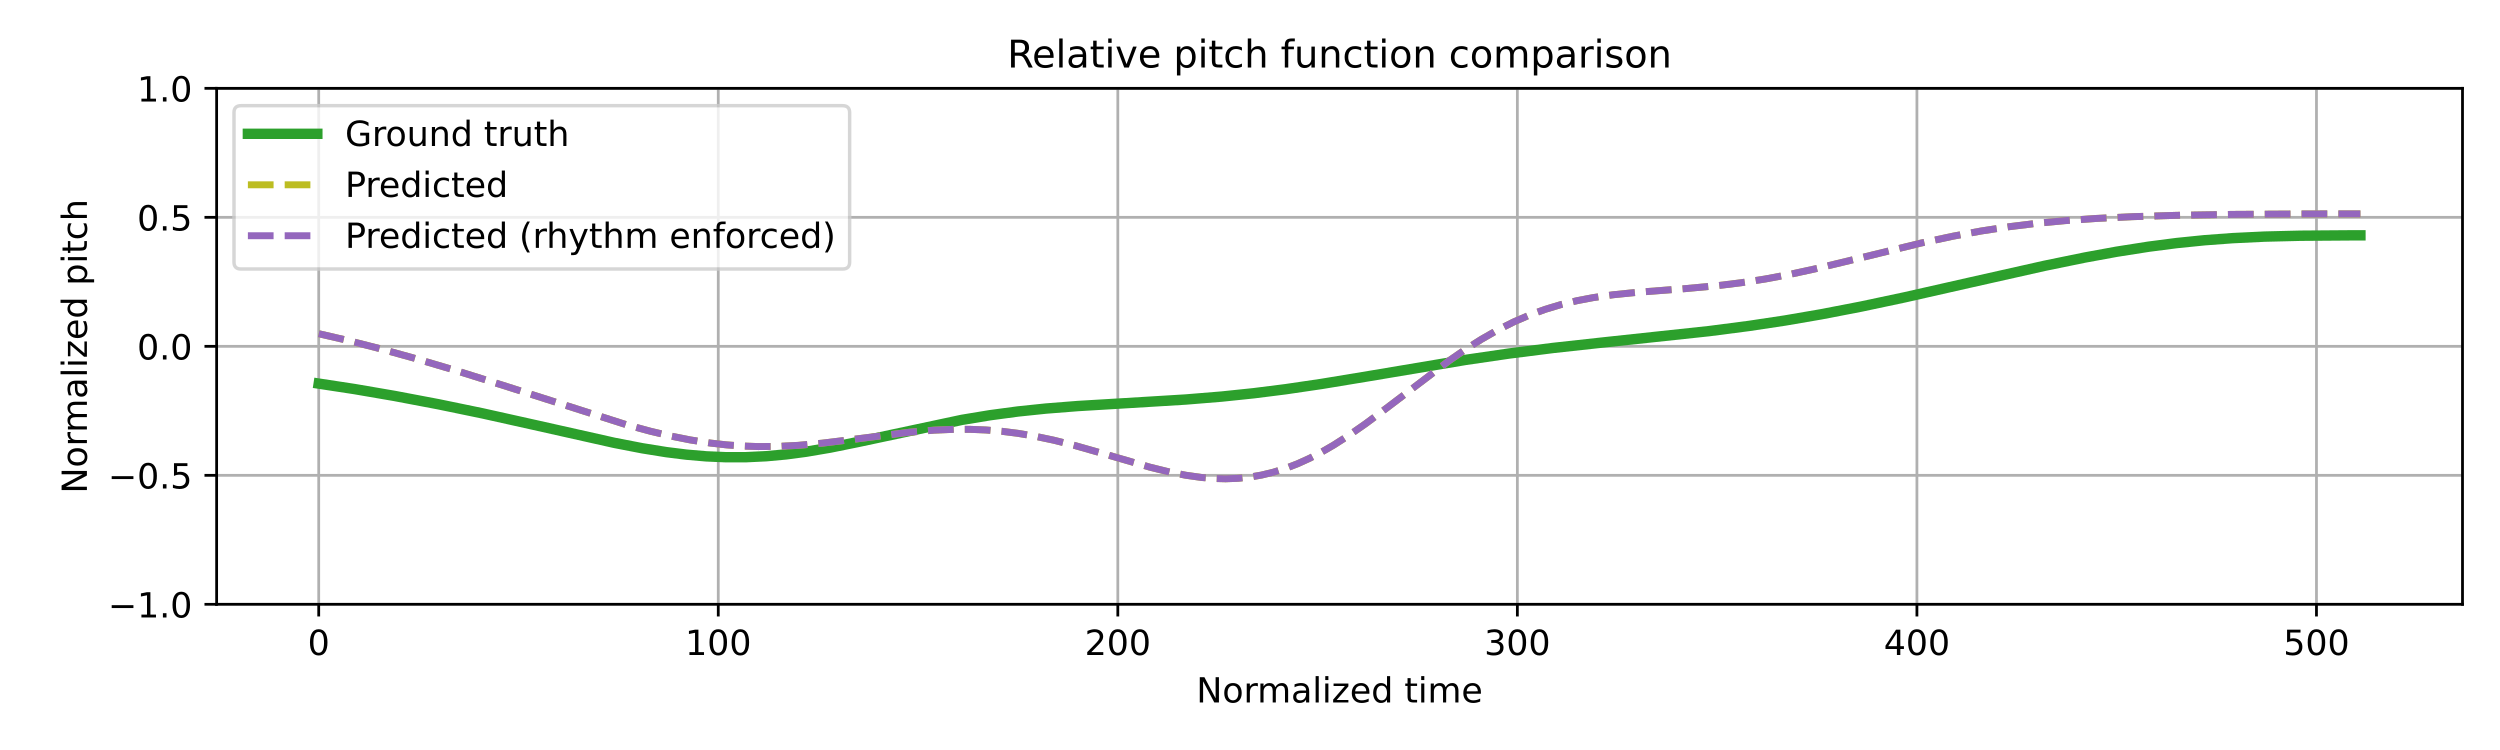
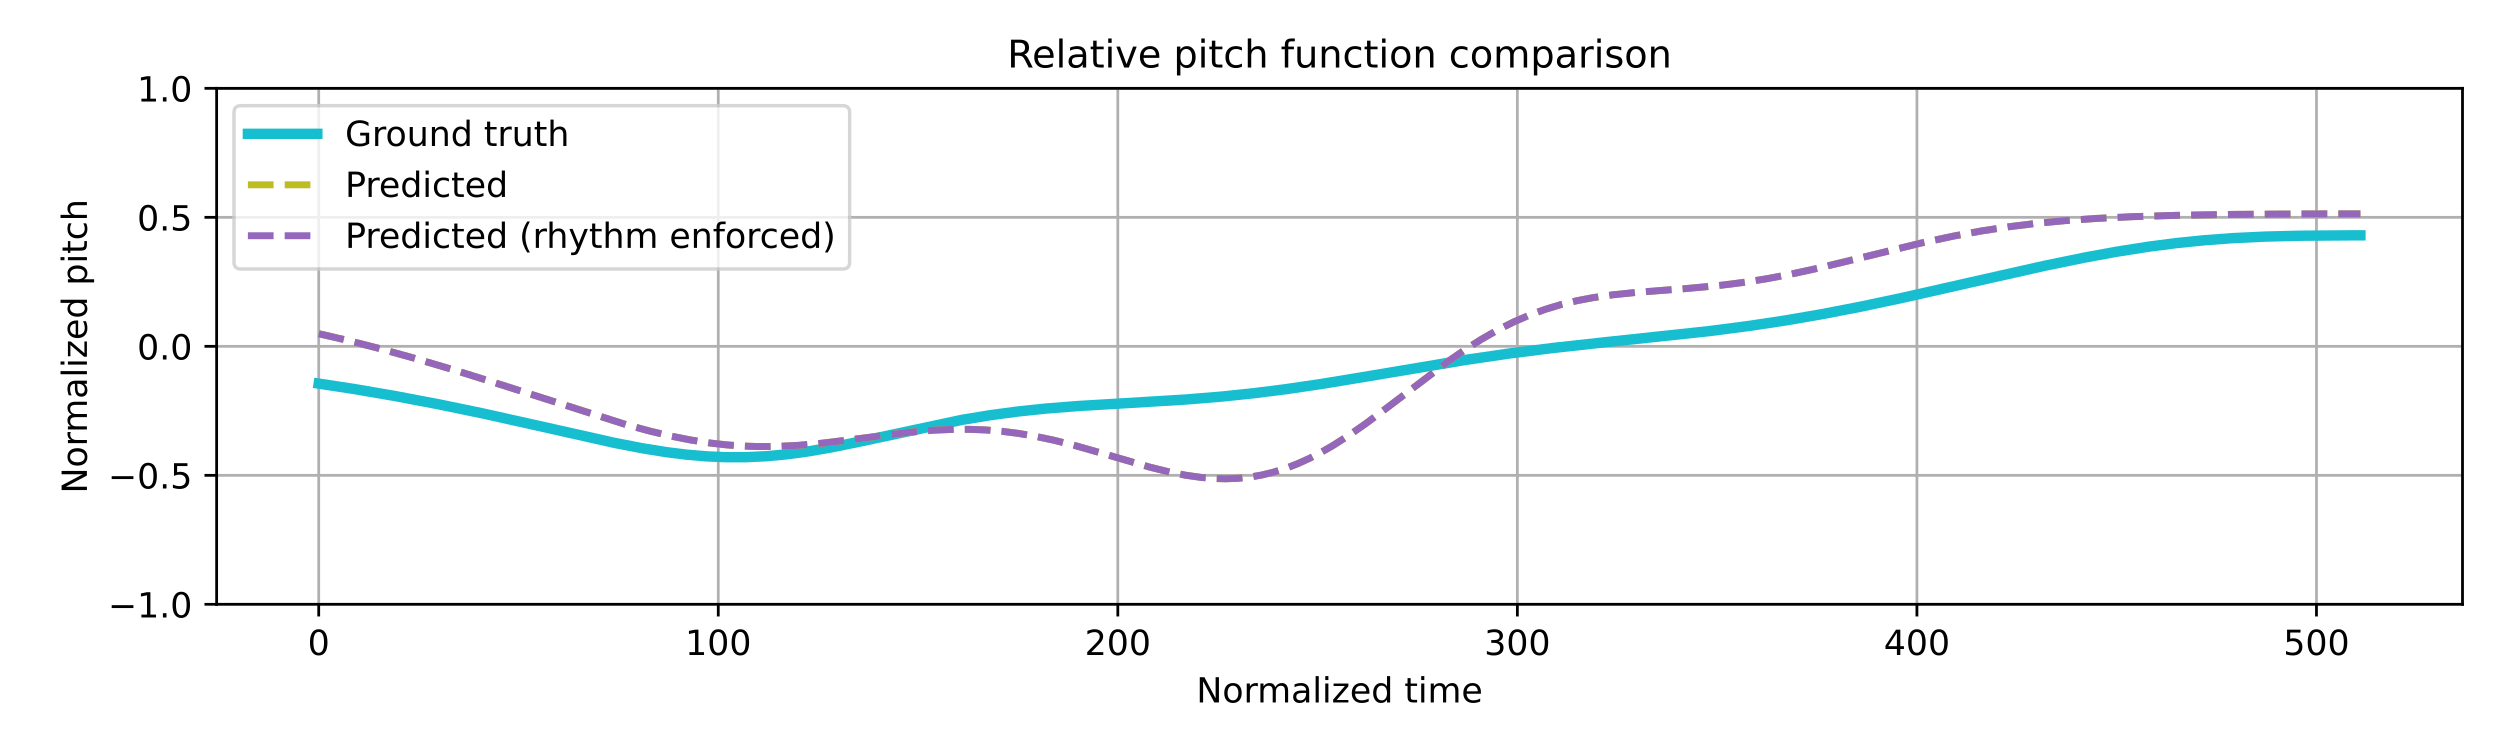
<svg xmlns="http://www.w3.org/2000/svg" xmlns:xlink="http://www.w3.org/1999/xlink" width="720pt" height="216pt" viewBox="0 0 720 216" version="1.1">
  <defs>
    <style type="text/css">*{stroke-linejoin: round; stroke-linecap: butt}</style>
  </defs>
  <g id="figure_1">
    <g id="patch_1">
      <path d="M 0 216  L 720 216  L 720 0  L 0 0  z " style="fill: #ffffff" />
    </g>
    <g id="axes_1">
      <g id="patch_2">
        <path d="M 62.39 174.04  L 709.2 174.04  L 709.2 25.44  L 62.39 25.44  z " style="fill: #ffffff" />
      </g>
      <g id="matplotlib.axis_1">
        <g id="xtick_1">
          <g id="line2d_1">
-             <path d="M 91.79 174.04  L 91.79 25.44  " clip-path="url(#pb39cf74cea)" style="fill: none; stroke: #b0b0b0; stroke-width: 0.8; stroke-linecap: square" />
+             <path d="M 91.79 174.04  L 91.79 25.44  " clip-path="url(#p063609a5bb)" style="fill: none; stroke: #b0b0b0; stroke-width: 0.8; stroke-linecap: square" />
          </g>
          <g id="line2d_2">
            <defs>
-               <path id="mb6372403ab" d="M 0 0  L 0 3.5  " style="stroke: #000000; stroke-width: 0.8" />
-             </defs>
-             <g>
-               <use xlink:href="#mb6372403ab" x="91.79" y="174.04" style="stroke: #000000; stroke-width: 0.8" />
+               <path id="mc575a14ec5" d="M 0 0  L 0 3.5  " style="stroke: #000000; stroke-width: 0.8" />
+             </defs>
+             <g>
+               <use xlink:href="#mc575a14ec5" x="91.79" y="174.04" style="stroke: #000000; stroke-width: 0.8" />
            </g>
          </g>
          <g id="text_1">
            <g transform="translate(88.60921 188.6384) scale(0.1 -0.1)">
              <defs>
                <path id="DejaVuSans-30" d="M 2034 4250  Q 1547 4250 1301 3770  Q 1056 3291 1056 2328  Q 1056 1369 1301 889  Q 1547 409 2034 409  Q 2525 409 2770 889  Q 3016 1369 3016 2328  Q 3016 3291 2770 3770  Q 2525 4250 2034 4250  z M 2034 4750  Q 2819 4750 3233 4129  Q 3647 3509 3647 2328  Q 3647 1150 3233 529  Q 2819 -91 2034 -91  Q 1250 -91 836 529  Q 422 1150 422 2328  Q 422 3509 836 4129  Q 1250 4750 2034 4750  z " transform="scale(0.015625)" />
              </defs>
              <use xlink:href="#DejaVuSans-30" />
            </g>
          </g>
        </g>
        <g id="xtick_2">
          <g id="line2d_3">
-             <path d="M 206.861 174.04  L 206.861 25.44  " clip-path="url(#pb39cf74cea)" style="fill: none; stroke: #b0b0b0; stroke-width: 0.8; stroke-linecap: square" />
+             <path d="M 206.861 174.04  L 206.861 25.44  " clip-path="url(#p063609a5bb)" style="fill: none; stroke: #b0b0b0; stroke-width: 0.8; stroke-linecap: square" />
          </g>
          <g id="line2d_4">
            <g>
-               <use xlink:href="#mb6372403ab" x="206.861" y="174.04" style="stroke: #000000; stroke-width: 0.8" />
+               <use xlink:href="#mc575a14ec5" x="206.861" y="174.04" style="stroke: #000000; stroke-width: 0.8" />
            </g>
          </g>
          <g id="text_2">
            <g transform="translate(197.317 188.6384) scale(0.1 -0.1)">
              <defs>
                <path id="DejaVuSans-31" d="M 794 531  L 1825 531  L 1825 4091  L 703 3866  L 703 4441  L 1819 4666  L 2450 4666  L 2450 531  L 3481 531  L 3481 0  L 794 0  L 794 531  z " transform="scale(0.015625)" />
              </defs>
              <use xlink:href="#DejaVuSans-31" />
              <use xlink:href="#DejaVuSans-30" transform="translate(63.62305 0)" />
              <use xlink:href="#DejaVuSans-30" transform="translate(127.2461 0)" />
            </g>
          </g>
        </g>
        <g id="xtick_3">
          <g id="line2d_5">
-             <path d="M 321.931 174.04  L 321.931 25.44  " clip-path="url(#pb39cf74cea)" style="fill: none; stroke: #b0b0b0; stroke-width: 0.8; stroke-linecap: square" />
+             <path d="M 321.931 174.04  L 321.931 25.44  " clip-path="url(#p063609a5bb)" style="fill: none; stroke: #b0b0b0; stroke-width: 0.8; stroke-linecap: square" />
          </g>
          <g id="line2d_6">
            <g>
-               <use xlink:href="#mb6372403ab" x="321.931" y="174.04" style="stroke: #000000; stroke-width: 0.8" />
+               <use xlink:href="#mc575a14ec5" x="321.931" y="174.04" style="stroke: #000000; stroke-width: 0.8" />
            </g>
          </g>
          <g id="text_3">
            <g transform="translate(312.3872 188.6384) scale(0.1 -0.1)">
              <defs>
                <path id="DejaVuSans-32" d="M 1228 531  L 3431 531  L 3431 0  L 469 0  L 469 531  Q 828 903 1448 1529  Q 2069 2156 2228 2338  Q 2531 2678 2651 2914  Q 2772 3150 2772 3378  Q 2772 3750 2511 3984  Q 2250 4219 1831 4219  Q 1534 4219 1204 4116  Q 875 4013 500 3803  L 500 4441  Q 881 4594 1212 4672  Q 1544 4750 1819 4750  Q 2544 4750 2975 4387  Q 3406 4025 3406 3419  Q 3406 3131 3298 2873  Q 3191 2616 2906 2266  Q 2828 2175 2409 1742  Q 1991 1309 1228 531  z " transform="scale(0.015625)" />
              </defs>
              <use xlink:href="#DejaVuSans-32" />
              <use xlink:href="#DejaVuSans-30" transform="translate(63.62305 0)" />
              <use xlink:href="#DejaVuSans-30" transform="translate(127.2461 0)" />
            </g>
          </g>
        </g>
        <g id="xtick_4">
          <g id="line2d_7">
-             <path d="M 437.001 174.04  L 437.001 25.44  " clip-path="url(#pb39cf74cea)" style="fill: none; stroke: #b0b0b0; stroke-width: 0.8; stroke-linecap: square" />
+             <path d="M 437.001 174.04  L 437.001 25.44  " clip-path="url(#p063609a5bb)" style="fill: none; stroke: #b0b0b0; stroke-width: 0.8; stroke-linecap: square" />
          </g>
          <g id="line2d_8">
            <g>
-               <use xlink:href="#mb6372403ab" x="437.001" y="174.04" style="stroke: #000000; stroke-width: 0.8" />
+               <use xlink:href="#mc575a14ec5" x="437.001" y="174.04" style="stroke: #000000; stroke-width: 0.8" />
            </g>
          </g>
          <g id="text_4">
            <g transform="translate(427.4575 188.6384) scale(0.1 -0.1)">
              <defs>
                <path id="DejaVuSans-33" d="M 2597 2516  Q 3050 2419 3304 2112  Q 3559 1806 3559 1356  Q 3559 666 3084 287  Q 2609 -91 1734 -91  Q 1441 -91 1130 -33  Q 819 25 488 141  L 488 750  Q 750 597 1062 519  Q 1375 441 1716 441  Q 2309 441 2620 675  Q 2931 909 2931 1356  Q 2931 1769 2642 2001  Q 2353 2234 1838 2234  L 1294 2234  L 1294 2753  L 1863 2753  Q 2328 2753 2575 2939  Q 2822 3125 2822 3475  Q 2822 3834 2567 4026  Q 2313 4219 1838 4219  Q 1578 4219 1281 4162  Q 984 4106 628 3988  L 628 4550  Q 988 4650 1302 4700  Q 1616 4750 1894 4750  Q 2613 4750 3031 4423  Q 3450 4097 3450 3541  Q 3450 3153 3228 2886  Q 3006 2619 2597 2516  z " transform="scale(0.015625)" />
              </defs>
              <use xlink:href="#DejaVuSans-33" />
              <use xlink:href="#DejaVuSans-30" transform="translate(63.62305 0)" />
              <use xlink:href="#DejaVuSans-30" transform="translate(127.2461 0)" />
            </g>
          </g>
        </g>
        <g id="xtick_5">
          <g id="line2d_9">
-             <path d="M 552.072 174.04  L 552.072 25.44  " clip-path="url(#pb39cf74cea)" style="fill: none; stroke: #b0b0b0; stroke-width: 0.8; stroke-linecap: square" />
+             <path d="M 552.072 174.04  L 552.072 25.44  " clip-path="url(#p063609a5bb)" style="fill: none; stroke: #b0b0b0; stroke-width: 0.8; stroke-linecap: square" />
          </g>
          <g id="line2d_10">
            <g>
-               <use xlink:href="#mb6372403ab" x="552.072" y="174.04" style="stroke: #000000; stroke-width: 0.8" />
+               <use xlink:href="#mc575a14ec5" x="552.072" y="174.04" style="stroke: #000000; stroke-width: 0.8" />
            </g>
          </g>
          <g id="text_5">
            <g transform="translate(542.5278 188.6384) scale(0.1 -0.1)">
              <defs>
                <path id="DejaVuSans-34" d="M 2419 4116  L 825 1625  L 2419 1625  L 2419 4116  z M 2253 4666  L 3047 4666  L 3047 1625  L 3713 1625  L 3713 1100  L 3047 1100  L 3047 0  L 2419 0  L 2419 1100  L 313 1100  L 313 1709  L 2253 4666  z " transform="scale(0.015625)" />
              </defs>
              <use xlink:href="#DejaVuSans-34" />
              <use xlink:href="#DejaVuSans-30" transform="translate(63.62305 0)" />
              <use xlink:href="#DejaVuSans-30" transform="translate(127.2461 0)" />
            </g>
          </g>
        </g>
        <g id="xtick_6">
          <g id="line2d_11">
-             <path d="M 667.142 174.04  L 667.142 25.44  " clip-path="url(#pb39cf74cea)" style="fill: none; stroke: #b0b0b0; stroke-width: 0.8; stroke-linecap: square" />
+             <path d="M 667.142 174.04  L 667.142 25.44  " clip-path="url(#p063609a5bb)" style="fill: none; stroke: #b0b0b0; stroke-width: 0.8; stroke-linecap: square" />
          </g>
          <g id="line2d_12">
            <g>
-               <use xlink:href="#mb6372403ab" x="667.142" y="174.04" style="stroke: #000000; stroke-width: 0.8" />
+               <use xlink:href="#mc575a14ec5" x="667.142" y="174.04" style="stroke: #000000; stroke-width: 0.8" />
            </g>
          </g>
          <g id="text_6">
            <g transform="translate(657.5981 188.6384) scale(0.1 -0.1)">
              <defs>
                <path id="DejaVuSans-35" d="M 691 4666  L 3169 4666  L 3169 4134  L 1269 4134  L 1269 2991  Q 1406 3038 1543 3061  Q 1681 3084 1819 3084  Q 2600 3084 3056 2656  Q 3513 2228 3513 1497  Q 3513 744 3044 326  Q 2575 -91 1722 -91  Q 1428 -91 1123 -41  Q 819 9 494 109  L 494 744  Q 775 591 1075 516  Q 1375 441 1709 441  Q 2250 441 2565 725  Q 2881 1009 2881 1497  Q 2881 1984 2565 2268  Q 2250 2553 1709 2553  Q 1456 2553 1204 2497  Q 953 2441 691 2322  L 691 4666  z " transform="scale(0.015625)" />
              </defs>
              <use xlink:href="#DejaVuSans-35" />
              <use xlink:href="#DejaVuSans-30" transform="translate(63.62305 0)" />
              <use xlink:href="#DejaVuSans-30" transform="translate(127.2461 0)" />
            </g>
          </g>
        </g>
        <g id="text_7">
          <g transform="translate(344.5544 202.3166) scale(0.1 -0.1)">
            <defs>
              <path id="DejaVuSans-4e" d="M 628 4666  L 1478 4666  L 3547 763  L 3547 4666  L 4159 4666  L 4159 0  L 3309 0  L 1241 3903  L 1241 0  L 628 0  L 628 4666  z " transform="scale(0.015625)" />
              <path id="DejaVuSans-6f" d="M 1959 3097  Q 1497 3097 1228 2736  Q 959 2375 959 1747  Q 959 1119 1226 758  Q 1494 397 1959 397  Q 2419 397 2687 759  Q 2956 1122 2956 1747  Q 2956 2369 2687 2733  Q 2419 3097 1959 3097  z M 1959 3584  Q 2709 3584 3137 3096  Q 3566 2609 3566 1747  Q 3566 888 3137 398  Q 2709 -91 1959 -91  Q 1206 -91 779 398  Q 353 888 353 1747  Q 353 2609 779 3096  Q 1206 3584 1959 3584  z " transform="scale(0.015625)" />
              <path id="DejaVuSans-72" d="M 2631 2963  Q 2534 3019 2420 3045  Q 2306 3072 2169 3072  Q 1681 3072 1420 2755  Q 1159 2438 1159 1844  L 1159 0  L 581 0  L 581 3500  L 1159 3500  L 1159 2956  Q 1341 3275 1631 3429  Q 1922 3584 2338 3584  Q 2397 3584 2469 3576  Q 2541 3569 2628 3553  L 2631 2963  z " transform="scale(0.015625)" />
              <path id="DejaVuSans-6d" d="M 3328 2828  Q 3544 3216 3844 3400  Q 4144 3584 4550 3584  Q 5097 3584 5394 3201  Q 5691 2819 5691 2113  L 5691 0  L 5113 0  L 5113 2094  Q 5113 2597 4934 2840  Q 4756 3084 4391 3084  Q 3944 3084 3684 2787  Q 3425 2491 3425 1978  L 3425 0  L 2847 0  L 2847 2094  Q 2847 2600 2669 2842  Q 2491 3084 2119 3084  Q 1678 3084 1418 2786  Q 1159 2488 1159 1978  L 1159 0  L 581 0  L 581 3500  L 1159 3500  L 1159 2956  Q 1356 3278 1631 3431  Q 1906 3584 2284 3584  Q 2666 3584 2933 3390  Q 3200 3197 3328 2828  z " transform="scale(0.015625)" />
              <path id="DejaVuSans-61" d="M 2194 1759  Q 1497 1759 1228 1600  Q 959 1441 959 1056  Q 959 750 1161 570  Q 1363 391 1709 391  Q 2188 391 2477 730  Q 2766 1069 2766 1631  L 2766 1759  L 2194 1759  z M 3341 1997  L 3341 0  L 2766 0  L 2766 531  Q 2569 213 2275 61  Q 1981 -91 1556 -91  Q 1019 -91 701 211  Q 384 513 384 1019  Q 384 1609 779 1909  Q 1175 2209 1959 2209  L 2766 2209  L 2766 2266  Q 2766 2663 2505 2880  Q 2244 3097 1772 3097  Q 1472 3097 1187 3025  Q 903 2953 641 2809  L 641 3341  Q 956 3463 1253 3523  Q 1550 3584 1831 3584  Q 2591 3584 2966 3190  Q 3341 2797 3341 1997  z " transform="scale(0.015625)" />
              <path id="DejaVuSans-6c" d="M 603 4863  L 1178 4863  L 1178 0  L 603 0  L 603 4863  z " transform="scale(0.015625)" />
              <path id="DejaVuSans-69" d="M 603 3500  L 1178 3500  L 1178 0  L 603 0  L 603 3500  z M 603 4863  L 1178 4863  L 1178 4134  L 603 4134  L 603 4863  z " transform="scale(0.015625)" />
              <path id="DejaVuSans-7a" d="M 353 3500  L 3084 3500  L 3084 2975  L 922 459  L 3084 459  L 3084 0  L 275 0  L 275 525  L 2438 3041  L 353 3041  L 353 3500  z " transform="scale(0.015625)" />
              <path id="DejaVuSans-65" d="M 3597 1894  L 3597 1613  L 953 1613  Q 991 1019 1311 708  Q 1631 397 2203 397  Q 2534 397 2845 478  Q 3156 559 3463 722  L 3463 178  Q 3153 47 2828 -22  Q 2503 -91 2169 -91  Q 1331 -91 842 396  Q 353 884 353 1716  Q 353 2575 817 3079  Q 1281 3584 2069 3584  Q 2775 3584 3186 3129  Q 3597 2675 3597 1894  z M 3022 2063  Q 3016 2534 2758 2815  Q 2500 3097 2075 3097  Q 1594 3097 1305 2825  Q 1016 2553 972 2059  L 3022 2063  z " transform="scale(0.015625)" />
              <path id="DejaVuSans-64" d="M 2906 2969  L 2906 4863  L 3481 4863  L 3481 0  L 2906 0  L 2906 525  Q 2725 213 2448 61  Q 2172 -91 1784 -91  Q 1150 -91 751 415  Q 353 922 353 1747  Q 353 2572 751 3078  Q 1150 3584 1784 3584  Q 2172 3584 2448 3432  Q 2725 3281 2906 2969  z M 947 1747  Q 947 1113 1208 752  Q 1469 391 1925 391  Q 2381 391 2643 752  Q 2906 1113 2906 1747  Q 2906 2381 2643 2742  Q 2381 3103 1925 3103  Q 1469 3103 1208 2742  Q 947 2381 947 1747  z " transform="scale(0.015625)" />
              <path id="DejaVuSans-20" transform="scale(0.015625)" />
              <path id="DejaVuSans-74" d="M 1172 4494  L 1172 3500  L 2356 3500  L 2356 3053  L 1172 3053  L 1172 1153  Q 1172 725 1289 603  Q 1406 481 1766 481  L 2356 481  L 2356 0  L 1766 0  Q 1100 0 847 248  Q 594 497 594 1153  L 594 3053  L 172 3053  L 172 3500  L 594 3500  L 594 4494  L 1172 4494  z " transform="scale(0.015625)" />
            </defs>
            <use xlink:href="#DejaVuSans-4e" />
            <use xlink:href="#DejaVuSans-6f" transform="translate(74.80469 0)" />
            <use xlink:href="#DejaVuSans-72" transform="translate(135.9863 0)" />
            <use xlink:href="#DejaVuSans-6d" transform="translate(175.3496 0)" />
            <use xlink:href="#DejaVuSans-61" transform="translate(272.7617 0)" />
            <use xlink:href="#DejaVuSans-6c" transform="translate(334.041 0)" />
            <use xlink:href="#DejaVuSans-69" transform="translate(361.8242 0)" />
            <use xlink:href="#DejaVuSans-7a" transform="translate(389.6074 0)" />
            <use xlink:href="#DejaVuSans-65" transform="translate(442.0977 0)" />
            <use xlink:href="#DejaVuSans-64" transform="translate(503.6211 0)" />
            <use xlink:href="#DejaVuSans-20" transform="translate(567.0977 0)" />
            <use xlink:href="#DejaVuSans-74" transform="translate(598.8848 0)" />
            <use xlink:href="#DejaVuSans-69" transform="translate(638.0938 0)" />
            <use xlink:href="#DejaVuSans-6d" transform="translate(665.877 0)" />
            <use xlink:href="#DejaVuSans-65" transform="translate(763.2891 0)" />
          </g>
        </g>
      </g>
      <g id="matplotlib.axis_2">
        <g id="ytick_1">
          <g id="line2d_13">
-             <path d="M 62.39 174.04  L 709.2 174.04  " clip-path="url(#pb39cf74cea)" style="fill: none; stroke: #b0b0b0; stroke-width: 0.8; stroke-linecap: square" />
+             <path d="M 62.39 174.04  L 709.2 174.04  " clip-path="url(#p063609a5bb)" style="fill: none; stroke: #b0b0b0; stroke-width: 0.8; stroke-linecap: square" />
          </g>
          <g id="line2d_14">
            <defs>
-               <path id="m85651f5c50" d="M 0 0  L -3.5 0  " style="stroke: #000000; stroke-width: 0.8" />
-             </defs>
-             <g>
-               <use xlink:href="#m85651f5c50" x="62.39" y="174.04" style="stroke: #000000; stroke-width: 0.8" />
+               <path id="m19c7cace90" d="M 0 0  L -3.5 0  " style="stroke: #000000; stroke-width: 0.8" />
+             </defs>
+             <g>
+               <use xlink:href="#m19c7cace90" x="62.39" y="174.04" style="stroke: #000000; stroke-width: 0.8" />
            </g>
          </g>
          <g id="text_8">
            <g transform="translate(31.10719 177.8392) scale(0.1 -0.1)">
              <defs>
                <path id="DejaVuSans-2212" d="M 678 2272  L 4684 2272  L 4684 1741  L 678 1741  L 678 2272  z " transform="scale(0.015625)" />
                <path id="DejaVuSans-2e" d="M 684 794  L 1344 794  L 1344 0  L 684 0  L 684 794  z " transform="scale(0.015625)" />
              </defs>
              <use xlink:href="#DejaVuSans-2212" />
              <use xlink:href="#DejaVuSans-31" transform="translate(83.78906 0)" />
              <use xlink:href="#DejaVuSans-2e" transform="translate(147.4121 0)" />
              <use xlink:href="#DejaVuSans-30" transform="translate(179.1992 0)" />
            </g>
          </g>
        </g>
        <g id="ytick_2">
          <g id="line2d_15">
-             <path d="M 62.39 136.89  L 709.2 136.89  " clip-path="url(#pb39cf74cea)" style="fill: none; stroke: #b0b0b0; stroke-width: 0.8; stroke-linecap: square" />
+             <path d="M 62.39 136.89  L 709.2 136.89  " clip-path="url(#p063609a5bb)" style="fill: none; stroke: #b0b0b0; stroke-width: 0.8; stroke-linecap: square" />
          </g>
          <g id="line2d_16">
            <g>
-               <use xlink:href="#m85651f5c50" x="62.39" y="136.89" style="stroke: #000000; stroke-width: 0.8" />
+               <use xlink:href="#m19c7cace90" x="62.39" y="136.89" style="stroke: #000000; stroke-width: 0.8" />
            </g>
          </g>
          <g id="text_9">
            <g transform="translate(31.10719 140.6892) scale(0.1 -0.1)">
              <use xlink:href="#DejaVuSans-2212" />
              <use xlink:href="#DejaVuSans-30" transform="translate(83.78906 0)" />
              <use xlink:href="#DejaVuSans-2e" transform="translate(147.4121 0)" />
              <use xlink:href="#DejaVuSans-35" transform="translate(179.1992 0)" />
            </g>
          </g>
        </g>
        <g id="ytick_3">
          <g id="line2d_17">
-             <path d="M 62.39 99.74  L 709.2 99.74  " clip-path="url(#pb39cf74cea)" style="fill: none; stroke: #b0b0b0; stroke-width: 0.8; stroke-linecap: square" />
+             <path d="M 62.39 99.74  L 709.2 99.74  " clip-path="url(#p063609a5bb)" style="fill: none; stroke: #b0b0b0; stroke-width: 0.8; stroke-linecap: square" />
          </g>
          <g id="line2d_18">
            <g>
-               <use xlink:href="#m85651f5c50" x="62.39" y="99.74" style="stroke: #000000; stroke-width: 0.8" />
+               <use xlink:href="#m19c7cace90" x="62.39" y="99.74" style="stroke: #000000; stroke-width: 0.8" />
            </g>
          </g>
          <g id="text_10">
            <g transform="translate(39.48687 103.5392) scale(0.1 -0.1)">
              <use xlink:href="#DejaVuSans-30" />
              <use xlink:href="#DejaVuSans-2e" transform="translate(63.62305 0)" />
              <use xlink:href="#DejaVuSans-30" transform="translate(95.41016 0)" />
            </g>
          </g>
        </g>
        <g id="ytick_4">
          <g id="line2d_19">
-             <path d="M 62.39 62.59  L 709.2 62.59  " clip-path="url(#pb39cf74cea)" style="fill: none; stroke: #b0b0b0; stroke-width: 0.8; stroke-linecap: square" />
+             <path d="M 62.39 62.59  L 709.2 62.59  " clip-path="url(#p063609a5bb)" style="fill: none; stroke: #b0b0b0; stroke-width: 0.8; stroke-linecap: square" />
          </g>
          <g id="line2d_20">
            <g>
-               <use xlink:href="#m85651f5c50" x="62.39" y="62.59" style="stroke: #000000; stroke-width: 0.8" />
+               <use xlink:href="#m19c7cace90" x="62.39" y="62.59" style="stroke: #000000; stroke-width: 0.8" />
            </g>
          </g>
          <g id="text_11">
            <g transform="translate(39.48687 66.38922) scale(0.1 -0.1)">
              <use xlink:href="#DejaVuSans-30" />
              <use xlink:href="#DejaVuSans-2e" transform="translate(63.62305 0)" />
              <use xlink:href="#DejaVuSans-35" transform="translate(95.41016 0)" />
            </g>
          </g>
        </g>
        <g id="ytick_5">
          <g id="line2d_21">
-             <path d="M 62.39 25.44  L 709.2 25.44  " clip-path="url(#pb39cf74cea)" style="fill: none; stroke: #b0b0b0; stroke-width: 0.8; stroke-linecap: square" />
+             <path d="M 62.39 25.44  L 709.2 25.44  " clip-path="url(#p063609a5bb)" style="fill: none; stroke: #b0b0b0; stroke-width: 0.8; stroke-linecap: square" />
          </g>
          <g id="line2d_22">
            <g>
-               <use xlink:href="#m85651f5c50" x="62.39" y="25.44" style="stroke: #000000; stroke-width: 0.8" />
+               <use xlink:href="#m19c7cace90" x="62.39" y="25.44" style="stroke: #000000; stroke-width: 0.8" />
            </g>
          </g>
          <g id="text_12">
            <g transform="translate(39.48687 29.23922) scale(0.1 -0.1)">
              <use xlink:href="#DejaVuSans-31" />
              <use xlink:href="#DejaVuSans-2e" transform="translate(63.62305 0)" />
              <use xlink:href="#DejaVuSans-30" transform="translate(95.41016 0)" />
            </g>
          </g>
        </g>
        <g id="text_13">
          <g transform="translate(25.0275 142.1259) rotate(-90) scale(0.1 -0.1)">
            <defs>
              <path id="DejaVuSans-70" d="M 1159 525  L 1159 -1331  L 581 -1331  L 581 3500  L 1159 3500  L 1159 2969  Q 1341 3281 1617 3432  Q 1894 3584 2278 3584  Q 2916 3584 3314 3078  Q 3713 2572 3713 1747  Q 3713 922 3314 415  Q 2916 -91 2278 -91  Q 1894 -91 1617 61  Q 1341 213 1159 525  z M 3116 1747  Q 3116 2381 2855 2742  Q 2594 3103 2138 3103  Q 1681 3103 1420 2742  Q 1159 2381 1159 1747  Q 1159 1113 1420 752  Q 1681 391 2138 391  Q 2594 391 2855 752  Q 3116 1113 3116 1747  z " transform="scale(0.015625)" />
              <path id="DejaVuSans-63" d="M 3122 3366  L 3122 2828  Q 2878 2963 2633 3030  Q 2388 3097 2138 3097  Q 1578 3097 1268 2742  Q 959 2388 959 1747  Q 959 1106 1268 751  Q 1578 397 2138 397  Q 2388 397 2633 464  Q 2878 531 3122 666  L 3122 134  Q 2881 22 2623 -34  Q 2366 -91 2075 -91  Q 1284 -91 818 406  Q 353 903 353 1747  Q 353 2603 823 3093  Q 1294 3584 2113 3584  Q 2378 3584 2631 3529  Q 2884 3475 3122 3366  z " transform="scale(0.015625)" />
              <path id="DejaVuSans-68" d="M 3513 2113  L 3513 0  L 2938 0  L 2938 2094  Q 2938 2591 2744 2837  Q 2550 3084 2163 3084  Q 1697 3084 1428 2787  Q 1159 2491 1159 1978  L 1159 0  L 581 0  L 581 4863  L 1159 4863  L 1159 2956  Q 1366 3272 1645 3428  Q 1925 3584 2291 3584  Q 2894 3584 3203 3211  Q 3513 2838 3513 2113  z " transform="scale(0.015625)" />
            </defs>
            <use xlink:href="#DejaVuSans-4e" />
            <use xlink:href="#DejaVuSans-6f" transform="translate(74.80469 0)" />
            <use xlink:href="#DejaVuSans-72" transform="translate(135.9863 0)" />
            <use xlink:href="#DejaVuSans-6d" transform="translate(175.3496 0)" />
            <use xlink:href="#DejaVuSans-61" transform="translate(272.7617 0)" />
            <use xlink:href="#DejaVuSans-6c" transform="translate(334.041 0)" />
            <use xlink:href="#DejaVuSans-69" transform="translate(361.8242 0)" />
            <use xlink:href="#DejaVuSans-7a" transform="translate(389.6074 0)" />
            <use xlink:href="#DejaVuSans-65" transform="translate(442.0977 0)" />
            <use xlink:href="#DejaVuSans-64" transform="translate(503.6211 0)" />
            <use xlink:href="#DejaVuSans-20" transform="translate(567.0977 0)" />
            <use xlink:href="#DejaVuSans-70" transform="translate(598.8848 0)" />
            <use xlink:href="#DejaVuSans-69" transform="translate(662.3613 0)" />
            <use xlink:href="#DejaVuSans-74" transform="translate(690.1445 0)" />
            <use xlink:href="#DejaVuSans-63" transform="translate(729.3535 0)" />
            <use xlink:href="#DejaVuSans-68" transform="translate(784.334 0)" />
          </g>
        </g>
      </g>
      <g id="line2d_23">
-         <path d="M 91.79 110.476  L 102.147 112.058  L 113.654 114.035  L 126.312 116.434  L 138.969 119.051  L 153.928 122.383  L 176.942 127.545  L 184.997 129.104  L 191.902 130.215  L 197.655 130.934  L 203.409 131.43  L 209.162 131.68  L 214.916 131.667  L 220.669 131.39  L 226.423 130.858  L 232.176 130.093  L 239.08 128.917  L 247.135 127.284  L 277.054 120.917  L 285.109 119.587  L 293.163 118.508  L 301.218 117.667  L 310.424 116.94  L 324.232 116.114  L 341.493 115.062  L 351.849 114.214  L 361.055 113.256  L 370.261 112.096  L 380.617 110.573  L 394.425 108.293  L 422.042 103.655  L 434.7 101.804  L 447.358 100.202  L 462.317 98.562  L 492.235 95.359  L 503.742 93.865  L 514.098 92.305  L 524.455 90.525  L 535.962 88.303  L 548.619 85.617  L 567.031 81.449  L 588.894 76.535  L 600.401 74.175  L 609.607 72.491  L 618.812 71.045  L 626.867 70.003  L 634.922 69.185  L 642.977 68.587  L 652.183 68.144  L 662.539 67.888  L 677.498 67.777  L 679.8 67.773  L 679.8 67.773  " clip-path="url(#pb39cf74cea)" style="fill: none; stroke: #2ca02c; stroke-width: 3; stroke-linecap: square" />
+         <path d="M 91.79 110.476  L 102.147 112.058  L 113.654 114.035  L 126.312 116.434  L 138.969 119.051  L 153.928 122.383  L 176.942 127.545  L 184.997 129.104  L 191.902 130.215  L 197.655 130.934  L 203.409 131.43  L 209.162 131.68  L 214.916 131.667  L 220.669 131.39  L 226.423 130.858  L 232.176 130.093  L 239.08 128.917  L 247.135 127.284  L 277.054 120.917  L 285.109 119.587  L 293.163 118.508  L 301.218 117.667  L 310.424 116.94  L 324.232 116.114  L 341.493 115.062  L 351.849 114.214  L 361.055 113.256  L 370.261 112.096  L 380.617 110.573  L 394.425 108.293  L 422.042 103.655  L 434.7 101.804  L 447.358 100.202  L 462.317 98.562  L 492.235 95.359  L 503.742 93.865  L 514.098 92.305  L 524.455 90.525  L 535.962 88.303  L 548.619 85.617  L 567.031 81.449  L 588.894 76.535  L 600.401 74.175  L 609.607 72.491  L 618.812 71.045  L 626.867 70.003  L 634.922 69.185  L 642.977 68.587  L 652.183 68.144  L 662.539 67.888  L 677.498 67.777  L 679.8 67.773  L 679.8 67.773  " clip-path="url(#p063609a5bb)" style="fill: none; stroke: #17becf; stroke-width: 3; stroke-linecap: square" />
      </g>
      <g id="line2d_24">
-         <path d="M 91.79 96.109  L 99.845 97.971  L 109.051 100.32  L 119.407 103.187  L 130.914 106.593  L 144.723 110.927  L 180.395 122.316  L 187.299 124.189  L 193.052 125.554  L 198.806 126.7  L 204.559 127.595  L 209.162 128.116  L 213.765 128.454  L 218.368 128.611  L 224.121 128.562  L 229.875 128.264  L 236.779 127.636  L 244.834 126.653  L 262.094 124.466  L 268.999 123.886  L 274.752 123.647  L 279.355 123.647  L 283.958 123.834  L 288.561 124.217  L 293.163 124.798  L 297.766 125.57  L 303.52 126.783  L 309.273 128.229  L 317.328 130.521  L 331.137 134.537  L 336.89 135.955  L 341.493 136.866  L 346.096 137.517  L 349.548 137.801  L 353 137.889  L 356.452 137.762  L 359.904 137.407  L 363.356 136.813  L 366.808 135.973  L 370.261 134.886  L 373.713 133.555  L 377.165 131.988  L 380.617 130.197  L 384.069 128.2  L 388.672 125.254  L 393.275 122.043  L 399.028 117.764  L 417.439 103.806  L 422.042 100.638  L 426.645 97.718  L 431.248 95.085  L 435.851 92.763  L 440.453 90.761  L 445.056 89.076  L 449.659 87.692  L 454.262 86.581  L 458.865 85.708  L 464.618 84.888  L 471.522 84.185  L 485.331 83.127  L 494.536 82.281  L 501.441 81.432  L 508.345 80.36  L 515.249 79.065  L 523.304 77.312  L 533.66 74.804  L 553.222 70.01  L 562.428 68.031  L 570.483 66.543  L 578.538 65.306  L 586.593 64.317  L 594.648 63.551  L 603.853 62.906  L 614.209 62.404  L 626.867 62.015  L 642.977 61.744  L 664.84 61.608  L 679.8 61.591  L 679.8 61.591  " clip-path="url(#pb39cf74cea)" style="fill: none; stroke-dasharray: 7.4,3.2; stroke-dashoffset: 0; stroke: #bcbd22; stroke-width: 2" />
+         <path d="M 91.79 96.109  L 99.845 97.971  L 109.051 100.32  L 119.407 103.187  L 130.914 106.593  L 144.723 110.927  L 180.395 122.316  L 187.299 124.189  L 193.052 125.554  L 198.806 126.7  L 204.559 127.595  L 209.162 128.116  L 213.765 128.454  L 218.368 128.611  L 224.121 128.562  L 229.875 128.264  L 236.779 127.636  L 244.834 126.653  L 262.094 124.466  L 268.999 123.886  L 274.752 123.647  L 279.355 123.647  L 283.958 123.834  L 288.561 124.217  L 293.163 124.798  L 297.766 125.57  L 303.52 126.783  L 309.273 128.229  L 317.328 130.521  L 331.137 134.537  L 336.89 135.955  L 341.493 136.866  L 346.096 137.517  L 349.548 137.801  L 353 137.889  L 356.452 137.762  L 359.904 137.407  L 363.356 136.813  L 366.808 135.973  L 370.261 134.886  L 373.713 133.555  L 377.165 131.988  L 380.617 130.197  L 384.069 128.2  L 388.672 125.254  L 393.275 122.043  L 399.028 117.764  L 417.439 103.806  L 422.042 100.638  L 426.645 97.718  L 431.248 95.085  L 435.851 92.763  L 440.453 90.761  L 445.056 89.076  L 449.659 87.692  L 454.262 86.581  L 458.865 85.708  L 464.618 84.888  L 471.522 84.185  L 485.331 83.127  L 494.536 82.281  L 501.441 81.432  L 508.345 80.36  L 515.249 79.065  L 523.304 77.312  L 533.66 74.804  L 553.222 70.01  L 562.428 68.031  L 570.483 66.543  L 578.538 65.306  L 586.593 64.317  L 594.648 63.551  L 603.853 62.906  L 614.209 62.404  L 626.867 62.015  L 642.977 61.744  L 664.84 61.608  L 679.8 61.591  L 679.8 61.591  " clip-path="url(#p063609a5bb)" style="fill: none; stroke-dasharray: 7.4,3.2; stroke-dashoffset: 0; stroke: #bcbd22; stroke-width: 2" />
      </g>
      <g id="line2d_25">
-         <path d="M 91.79 96.109  L 99.845 97.971  L 109.051 100.32  L 119.407 103.187  L 130.914 106.593  L 144.723 110.927  L 180.395 122.316  L 187.299 124.189  L 193.052 125.554  L 198.806 126.7  L 204.559 127.595  L 209.162 128.116  L 213.765 128.454  L 218.368 128.611  L 224.121 128.562  L 229.875 128.264  L 236.779 127.636  L 244.834 126.653  L 262.094 124.466  L 268.999 123.886  L 274.752 123.647  L 279.355 123.647  L 283.958 123.834  L 288.561 124.217  L 293.163 124.798  L 297.766 125.57  L 303.52 126.783  L 309.273 128.229  L 317.328 130.521  L 331.137 134.537  L 336.89 135.955  L 341.493 136.866  L 346.096 137.517  L 349.548 137.801  L 353 137.889  L 356.452 137.762  L 359.904 137.407  L 363.356 136.813  L 366.808 135.973  L 370.261 134.886  L 373.713 133.555  L 377.165 131.988  L 380.617 130.197  L 384.069 128.2  L 388.672 125.254  L 393.275 122.043  L 399.028 117.764  L 417.439 103.806  L 422.042 100.638  L 426.645 97.718  L 431.248 95.085  L 435.851 92.763  L 440.453 90.761  L 445.056 89.076  L 449.659 87.692  L 454.262 86.581  L 458.865 85.708  L 464.618 84.888  L 471.522 84.185  L 485.331 83.127  L 494.536 82.281  L 501.441 81.432  L 508.345 80.36  L 515.249 79.065  L 523.304 77.312  L 533.66 74.804  L 553.222 70.01  L 562.428 68.031  L 570.483 66.543  L 578.538 65.306  L 586.593 64.317  L 594.648 63.551  L 603.853 62.906  L 614.209 62.404  L 626.867 62.015  L 642.977 61.744  L 664.84 61.608  L 679.8 61.591  L 679.8 61.591  " clip-path="url(#pb39cf74cea)" style="fill: none; stroke-dasharray: 7.4,3.2; stroke-dashoffset: 0; stroke: #9467bd; stroke-width: 2" />
+         <path d="M 91.79 96.109  L 99.845 97.971  L 109.051 100.32  L 119.407 103.187  L 130.914 106.593  L 144.723 110.927  L 180.395 122.316  L 187.299 124.189  L 193.052 125.554  L 198.806 126.7  L 204.559 127.595  L 209.162 128.116  L 213.765 128.454  L 218.368 128.611  L 224.121 128.562  L 229.875 128.264  L 236.779 127.636  L 244.834 126.653  L 262.094 124.466  L 268.999 123.886  L 274.752 123.647  L 279.355 123.647  L 283.958 123.834  L 288.561 124.217  L 293.163 124.798  L 297.766 125.57  L 303.52 126.783  L 309.273 128.229  L 317.328 130.521  L 331.137 134.537  L 336.89 135.955  L 341.493 136.866  L 346.096 137.517  L 349.548 137.801  L 353 137.889  L 356.452 137.762  L 359.904 137.407  L 363.356 136.813  L 366.808 135.973  L 370.261 134.886  L 373.713 133.555  L 377.165 131.988  L 380.617 130.197  L 384.069 128.2  L 388.672 125.254  L 393.275 122.043  L 399.028 117.764  L 417.439 103.806  L 422.042 100.638  L 426.645 97.718  L 431.248 95.085  L 435.851 92.763  L 440.453 90.761  L 445.056 89.076  L 449.659 87.692  L 454.262 86.581  L 458.865 85.708  L 464.618 84.888  L 471.522 84.185  L 485.331 83.127  L 494.536 82.281  L 501.441 81.432  L 508.345 80.36  L 515.249 79.065  L 523.304 77.312  L 533.66 74.804  L 553.222 70.01  L 562.428 68.031  L 570.483 66.543  L 578.538 65.306  L 586.593 64.317  L 594.648 63.551  L 603.853 62.906  L 614.209 62.404  L 626.867 62.015  L 642.977 61.744  L 664.84 61.608  L 679.8 61.591  L 679.8 61.591  " clip-path="url(#p063609a5bb)" style="fill: none; stroke-dasharray: 7.4,3.2; stroke-dashoffset: 0; stroke: #9467bd; stroke-width: 2" />
      </g>
      <g id="patch_3">
        <path d="M 62.39 174.04  L 62.39 25.44  " style="fill: none; stroke: #000000; stroke-width: 0.8; stroke-linejoin: miter; stroke-linecap: square" />
      </g>
      <g id="patch_4">
        <path d="M 709.2 174.04  L 709.2 25.44  " style="fill: none; stroke: #000000; stroke-width: 0.8; stroke-linejoin: miter; stroke-linecap: square" />
      </g>
      <g id="patch_5">
        <path d="M 62.39 174.04  L 709.2 174.04  " style="fill: none; stroke: #000000; stroke-width: 0.8; stroke-linejoin: miter; stroke-linecap: square" />
      </g>
      <g id="patch_6">
        <path d="M 62.39 25.44  L 709.2 25.44  " style="fill: none; stroke: #000000; stroke-width: 0.8; stroke-linejoin: miter; stroke-linecap: square" />
      </g>
      <g id="text_14">
        <g transform="translate(290.1045 19.44) scale(0.11 -0.11)">
          <defs>
            <path id="DejaVuSans-52" d="M 2841 2188  Q 3044 2119 3236 1894  Q 3428 1669 3622 1275  L 4263 0  L 3584 0  L 2988 1197  Q 2756 1666 2539 1819  Q 2322 1972 1947 1972  L 1259 1972  L 1259 0  L 628 0  L 628 4666  L 2053 4666  Q 2853 4666 3247 4331  Q 3641 3997 3641 3322  Q 3641 2881 3436 2590  Q 3231 2300 2841 2188  z M 1259 4147  L 1259 2491  L 2053 2491  Q 2509 2491 2742 2702  Q 2975 2913 2975 3322  Q 2975 3731 2742 3939  Q 2509 4147 2053 4147  L 1259 4147  z " transform="scale(0.015625)" />
            <path id="DejaVuSans-76" d="M 191 3500  L 800 3500  L 1894 563  L 2988 3500  L 3597 3500  L 2284 0  L 1503 0  L 191 3500  z " transform="scale(0.015625)" />
            <path id="DejaVuSans-66" d="M 2375 4863  L 2375 4384  L 1825 4384  Q 1516 4384 1395 4259  Q 1275 4134 1275 3809  L 1275 3500  L 2222 3500  L 2222 3053  L 1275 3053  L 1275 0  L 697 0  L 697 3053  L 147 3053  L 147 3500  L 697 3500  L 697 3744  Q 697 4328 969 4595  Q 1241 4863 1831 4863  L 2375 4863  z " transform="scale(0.015625)" />
            <path id="DejaVuSans-75" d="M 544 1381  L 544 3500  L 1119 3500  L 1119 1403  Q 1119 906 1312 657  Q 1506 409 1894 409  Q 2359 409 2629 706  Q 2900 1003 2900 1516  L 2900 3500  L 3475 3500  L 3475 0  L 2900 0  L 2900 538  Q 2691 219 2414 64  Q 2138 -91 1772 -91  Q 1169 -91 856 284  Q 544 659 544 1381  z M 1991 3584  L 1991 3584  z " transform="scale(0.015625)" />
            <path id="DejaVuSans-6e" d="M 3513 2113  L 3513 0  L 2938 0  L 2938 2094  Q 2938 2591 2744 2837  Q 2550 3084 2163 3084  Q 1697 3084 1428 2787  Q 1159 2491 1159 1978  L 1159 0  L 581 0  L 581 3500  L 1159 3500  L 1159 2956  Q 1366 3272 1645 3428  Q 1925 3584 2291 3584  Q 2894 3584 3203 3211  Q 3513 2838 3513 2113  z " transform="scale(0.015625)" />
            <path id="DejaVuSans-73" d="M 2834 3397  L 2834 2853  Q 2591 2978 2328 3040  Q 2066 3103 1784 3103  Q 1356 3103 1142 2972  Q 928 2841 928 2578  Q 928 2378 1081 2264  Q 1234 2150 1697 2047  L 1894 2003  Q 2506 1872 2764 1633  Q 3022 1394 3022 966  Q 3022 478 2636 193  Q 2250 -91 1575 -91  Q 1294 -91 989 -36  Q 684 19 347 128  L 347 722  Q 666 556 975 473  Q 1284 391 1588 391  Q 1994 391 2212 530  Q 2431 669 2431 922  Q 2431 1156 2273 1281  Q 2116 1406 1581 1522  L 1381 1569  Q 847 1681 609 1914  Q 372 2147 372 2553  Q 372 3047 722 3315  Q 1072 3584 1716 3584  Q 2034 3584 2315 3537  Q 2597 3491 2834 3397  z " transform="scale(0.015625)" />
          </defs>
          <use xlink:href="#DejaVuSans-52" />
          <use xlink:href="#DejaVuSans-65" transform="translate(64.98242 0)" />
          <use xlink:href="#DejaVuSans-6c" transform="translate(126.5059 0)" />
          <use xlink:href="#DejaVuSans-61" transform="translate(154.2891 0)" />
          <use xlink:href="#DejaVuSans-74" transform="translate(215.5684 0)" />
          <use xlink:href="#DejaVuSans-69" transform="translate(254.7773 0)" />
          <use xlink:href="#DejaVuSans-76" transform="translate(282.5605 0)" />
          <use xlink:href="#DejaVuSans-65" transform="translate(341.7402 0)" />
          <use xlink:href="#DejaVuSans-20" transform="translate(403.2637 0)" />
          <use xlink:href="#DejaVuSans-70" transform="translate(435.0508 0)" />
          <use xlink:href="#DejaVuSans-69" transform="translate(498.5273 0)" />
          <use xlink:href="#DejaVuSans-74" transform="translate(526.3105 0)" />
          <use xlink:href="#DejaVuSans-63" transform="translate(565.5195 0)" />
          <use xlink:href="#DejaVuSans-68" transform="translate(620.5 0)" />
          <use xlink:href="#DejaVuSans-20" transform="translate(683.8789 0)" />
          <use xlink:href="#DejaVuSans-66" transform="translate(715.666 0)" />
          <use xlink:href="#DejaVuSans-75" transform="translate(750.8711 0)" />
          <use xlink:href="#DejaVuSans-6e" transform="translate(814.25 0)" />
          <use xlink:href="#DejaVuSans-63" transform="translate(877.6289 0)" />
          <use xlink:href="#DejaVuSans-74" transform="translate(932.6094 0)" />
          <use xlink:href="#DejaVuSans-69" transform="translate(971.8184 0)" />
          <use xlink:href="#DejaVuSans-6f" transform="translate(999.6016 0)" />
          <use xlink:href="#DejaVuSans-6e" transform="translate(1060.783 0)" />
          <use xlink:href="#DejaVuSans-20" transform="translate(1124.162 0)" />
          <use xlink:href="#DejaVuSans-63" transform="translate(1155.949 0)" />
          <use xlink:href="#DejaVuSans-6f" transform="translate(1210.93 0)" />
          <use xlink:href="#DejaVuSans-6d" transform="translate(1272.111 0)" />
          <use xlink:href="#DejaVuSans-70" transform="translate(1369.523 0)" />
          <use xlink:href="#DejaVuSans-61" transform="translate(1433 0)" />
          <use xlink:href="#DejaVuSans-72" transform="translate(1494.279 0)" />
          <use xlink:href="#DejaVuSans-69" transform="translate(1535.393 0)" />
          <use xlink:href="#DejaVuSans-73" transform="translate(1563.176 0)" />
          <use xlink:href="#DejaVuSans-6f" transform="translate(1615.275 0)" />
          <use xlink:href="#DejaVuSans-6e" transform="translate(1676.457 0)" />
        </g>
      </g>
      <g id="legend_1">
        <g id="patch_7">
          <path d="M 69.39 77.474  L 242.696 77.474  Q 244.696 77.474 244.696 75.474  L 244.696 32.44  Q 244.696 30.44 242.696 30.44  L 69.39 30.44  Q 67.39 30.44 67.39 32.44  L 67.39 75.474  Q 67.39 77.474 69.39 77.474  z " style="fill: #ffffff; opacity: 0.8; stroke: #cccccc; stroke-linejoin: miter" />
        </g>
        <g id="line2d_26">
-           <path d="M 71.39 38.538  L 81.39 38.538  L 91.39 38.538  " style="fill: none; stroke: #2ca02c; stroke-width: 3; stroke-linecap: square" />
+           <path d="M 71.39 38.538  L 81.39 38.538  L 91.39 38.538  " style="fill: none; stroke: #17becf; stroke-width: 3; stroke-linecap: square" />
        </g>
        <g id="text_15">
          <g transform="translate(99.39 42.03844) scale(0.1 -0.1)">
            <defs>
              <path id="DejaVuSans-47" d="M 3809 666  L 3809 1919  L 2778 1919  L 2778 2438  L 4434 2438  L 4434 434  Q 4069 175 3628 42  Q 3188 -91 2688 -91  Q 1594 -91 976 548  Q 359 1188 359 2328  Q 359 3472 976 4111  Q 1594 4750 2688 4750  Q 3144 4750 3555 4637  Q 3966 4525 4313 4306  L 4313 3634  Q 3963 3931 3569 4081  Q 3175 4231 2741 4231  Q 1884 4231 1454 3753  Q 1025 3275 1025 2328  Q 1025 1384 1454 906  Q 1884 428 2741 428  Q 3075 428 3337 486  Q 3600 544 3809 666  z " transform="scale(0.015625)" />
            </defs>
            <use xlink:href="#DejaVuSans-47" />
            <use xlink:href="#DejaVuSans-72" transform="translate(77.49023 0)" />
            <use xlink:href="#DejaVuSans-6f" transform="translate(116.3535 0)" />
            <use xlink:href="#DejaVuSans-75" transform="translate(177.5352 0)" />
            <use xlink:href="#DejaVuSans-6e" transform="translate(240.9141 0)" />
            <use xlink:href="#DejaVuSans-64" transform="translate(304.293 0)" />
            <use xlink:href="#DejaVuSans-20" transform="translate(367.7695 0)" />
            <use xlink:href="#DejaVuSans-74" transform="translate(399.5566 0)" />
            <use xlink:href="#DejaVuSans-72" transform="translate(438.7656 0)" />
            <use xlink:href="#DejaVuSans-75" transform="translate(479.8789 0)" />
            <use xlink:href="#DejaVuSans-74" transform="translate(543.2578 0)" />
            <use xlink:href="#DejaVuSans-68" transform="translate(582.4668 0)" />
          </g>
        </g>
        <g id="line2d_27">
          <path d="M 71.39 53.217  L 81.39 53.217  L 91.39 53.217  " style="fill: none; stroke-dasharray: 7.4,3.2; stroke-dashoffset: 0; stroke: #bcbd22; stroke-width: 2" />
        </g>
        <g id="text_16">
          <g transform="translate(99.39 56.71656) scale(0.1 -0.1)">
            <defs>
              <path id="DejaVuSans-50" d="M 1259 4147  L 1259 2394  L 2053 2394  Q 2494 2394 2734 2622  Q 2975 2850 2975 3272  Q 2975 3691 2734 3919  Q 2494 4147 2053 4147  L 1259 4147  z M 628 4666  L 2053 4666  Q 2838 4666 3239 4311  Q 3641 3956 3641 3272  Q 3641 2581 3239 2228  Q 2838 1875 2053 1875  L 1259 1875  L 1259 0  L 628 0  L 628 4666  z " transform="scale(0.015625)" />
            </defs>
            <use xlink:href="#DejaVuSans-50" />
            <use xlink:href="#DejaVuSans-72" transform="translate(58.55273 0)" />
            <use xlink:href="#DejaVuSans-65" transform="translate(97.41602 0)" />
            <use xlink:href="#DejaVuSans-64" transform="translate(158.9395 0)" />
            <use xlink:href="#DejaVuSans-69" transform="translate(222.416 0)" />
            <use xlink:href="#DejaVuSans-63" transform="translate(250.1992 0)" />
            <use xlink:href="#DejaVuSans-74" transform="translate(305.1797 0)" />
            <use xlink:href="#DejaVuSans-65" transform="translate(344.3887 0)" />
            <use xlink:href="#DejaVuSans-64" transform="translate(405.9121 0)" />
          </g>
        </g>
        <g id="line2d_28">
          <path d="M 71.39 67.895  L 81.39 67.895  L 91.39 67.895  " style="fill: none; stroke-dasharray: 7.4,3.2; stroke-dashoffset: 0; stroke: #9467bd; stroke-width: 2" />
        </g>
        <g id="text_17">
          <g transform="translate(99.39 71.39469) scale(0.1 -0.1)">
            <defs>
              <path id="DejaVuSans-28" d="M 1984 4856  Q 1566 4138 1362 3434  Q 1159 2731 1159 2009  Q 1159 1288 1364 580  Q 1569 -128 1984 -844  L 1484 -844  Q 1016 -109 783 600  Q 550 1309 550 2009  Q 550 2706 781 3412  Q 1013 4119 1484 4856  L 1984 4856  z " transform="scale(0.015625)" />
              <path id="DejaVuSans-79" d="M 2059 -325  Q 1816 -950 1584 -1140  Q 1353 -1331 966 -1331  L 506 -1331  L 506 -850  L 844 -850  Q 1081 -850 1212 -737  Q 1344 -625 1503 -206  L 1606 56  L 191 3500  L 800 3500  L 1894 763  L 2988 3500  L 3597 3500  L 2059 -325  z " transform="scale(0.015625)" />
              <path id="DejaVuSans-29" d="M 513 4856  L 1013 4856  Q 1481 4119 1714 3412  Q 1947 2706 1947 2009  Q 1947 1309 1714 600  Q 1481 -109 1013 -844  L 513 -844  Q 928 -128 1133 580  Q 1338 1288 1338 2009  Q 1338 2731 1133 3434  Q 928 4138 513 4856  z " transform="scale(0.015625)" />
            </defs>
            <use xlink:href="#DejaVuSans-50" />
            <use xlink:href="#DejaVuSans-72" transform="translate(58.55273 0)" />
            <use xlink:href="#DejaVuSans-65" transform="translate(97.41602 0)" />
            <use xlink:href="#DejaVuSans-64" transform="translate(158.9395 0)" />
            <use xlink:href="#DejaVuSans-69" transform="translate(222.416 0)" />
            <use xlink:href="#DejaVuSans-63" transform="translate(250.1992 0)" />
            <use xlink:href="#DejaVuSans-74" transform="translate(305.1797 0)" />
            <use xlink:href="#DejaVuSans-65" transform="translate(344.3887 0)" />
            <use xlink:href="#DejaVuSans-64" transform="translate(405.9121 0)" />
            <use xlink:href="#DejaVuSans-20" transform="translate(469.3887 0)" />
            <use xlink:href="#DejaVuSans-28" transform="translate(501.1758 0)" />
            <use xlink:href="#DejaVuSans-72" transform="translate(540.1895 0)" />
            <use xlink:href="#DejaVuSans-68" transform="translate(579.5527 0)" />
            <use xlink:href="#DejaVuSans-79" transform="translate(642.9316 0)" />
            <use xlink:href="#DejaVuSans-74" transform="translate(702.1113 0)" />
            <use xlink:href="#DejaVuSans-68" transform="translate(741.3203 0)" />
            <use xlink:href="#DejaVuSans-6d" transform="translate(804.6992 0)" />
            <use xlink:href="#DejaVuSans-20" transform="translate(902.1113 0)" />
            <use xlink:href="#DejaVuSans-65" transform="translate(933.8984 0)" />
            <use xlink:href="#DejaVuSans-6e" transform="translate(995.4219 0)" />
            <use xlink:href="#DejaVuSans-66" transform="translate(1058.801 0)" />
            <use xlink:href="#DejaVuSans-6f" transform="translate(1094.006 0)" />
            <use xlink:href="#DejaVuSans-72" transform="translate(1155.188 0)" />
            <use xlink:href="#DejaVuSans-63" transform="translate(1194.051 0)" />
            <use xlink:href="#DejaVuSans-65" transform="translate(1249.031 0)" />
            <use xlink:href="#DejaVuSans-64" transform="translate(1310.555 0)" />
            <use xlink:href="#DejaVuSans-29" transform="translate(1374.031 0)" />
          </g>
        </g>
      </g>
    </g>
  </g>
  <defs>
-     <clipPath id="pb39cf74cea">
+     <clipPath id="p063609a5bb">
      <rect x="62.39" y="25.44" width="646.81" height="148.6" />
    </clipPath>
  </defs>
</svg>
